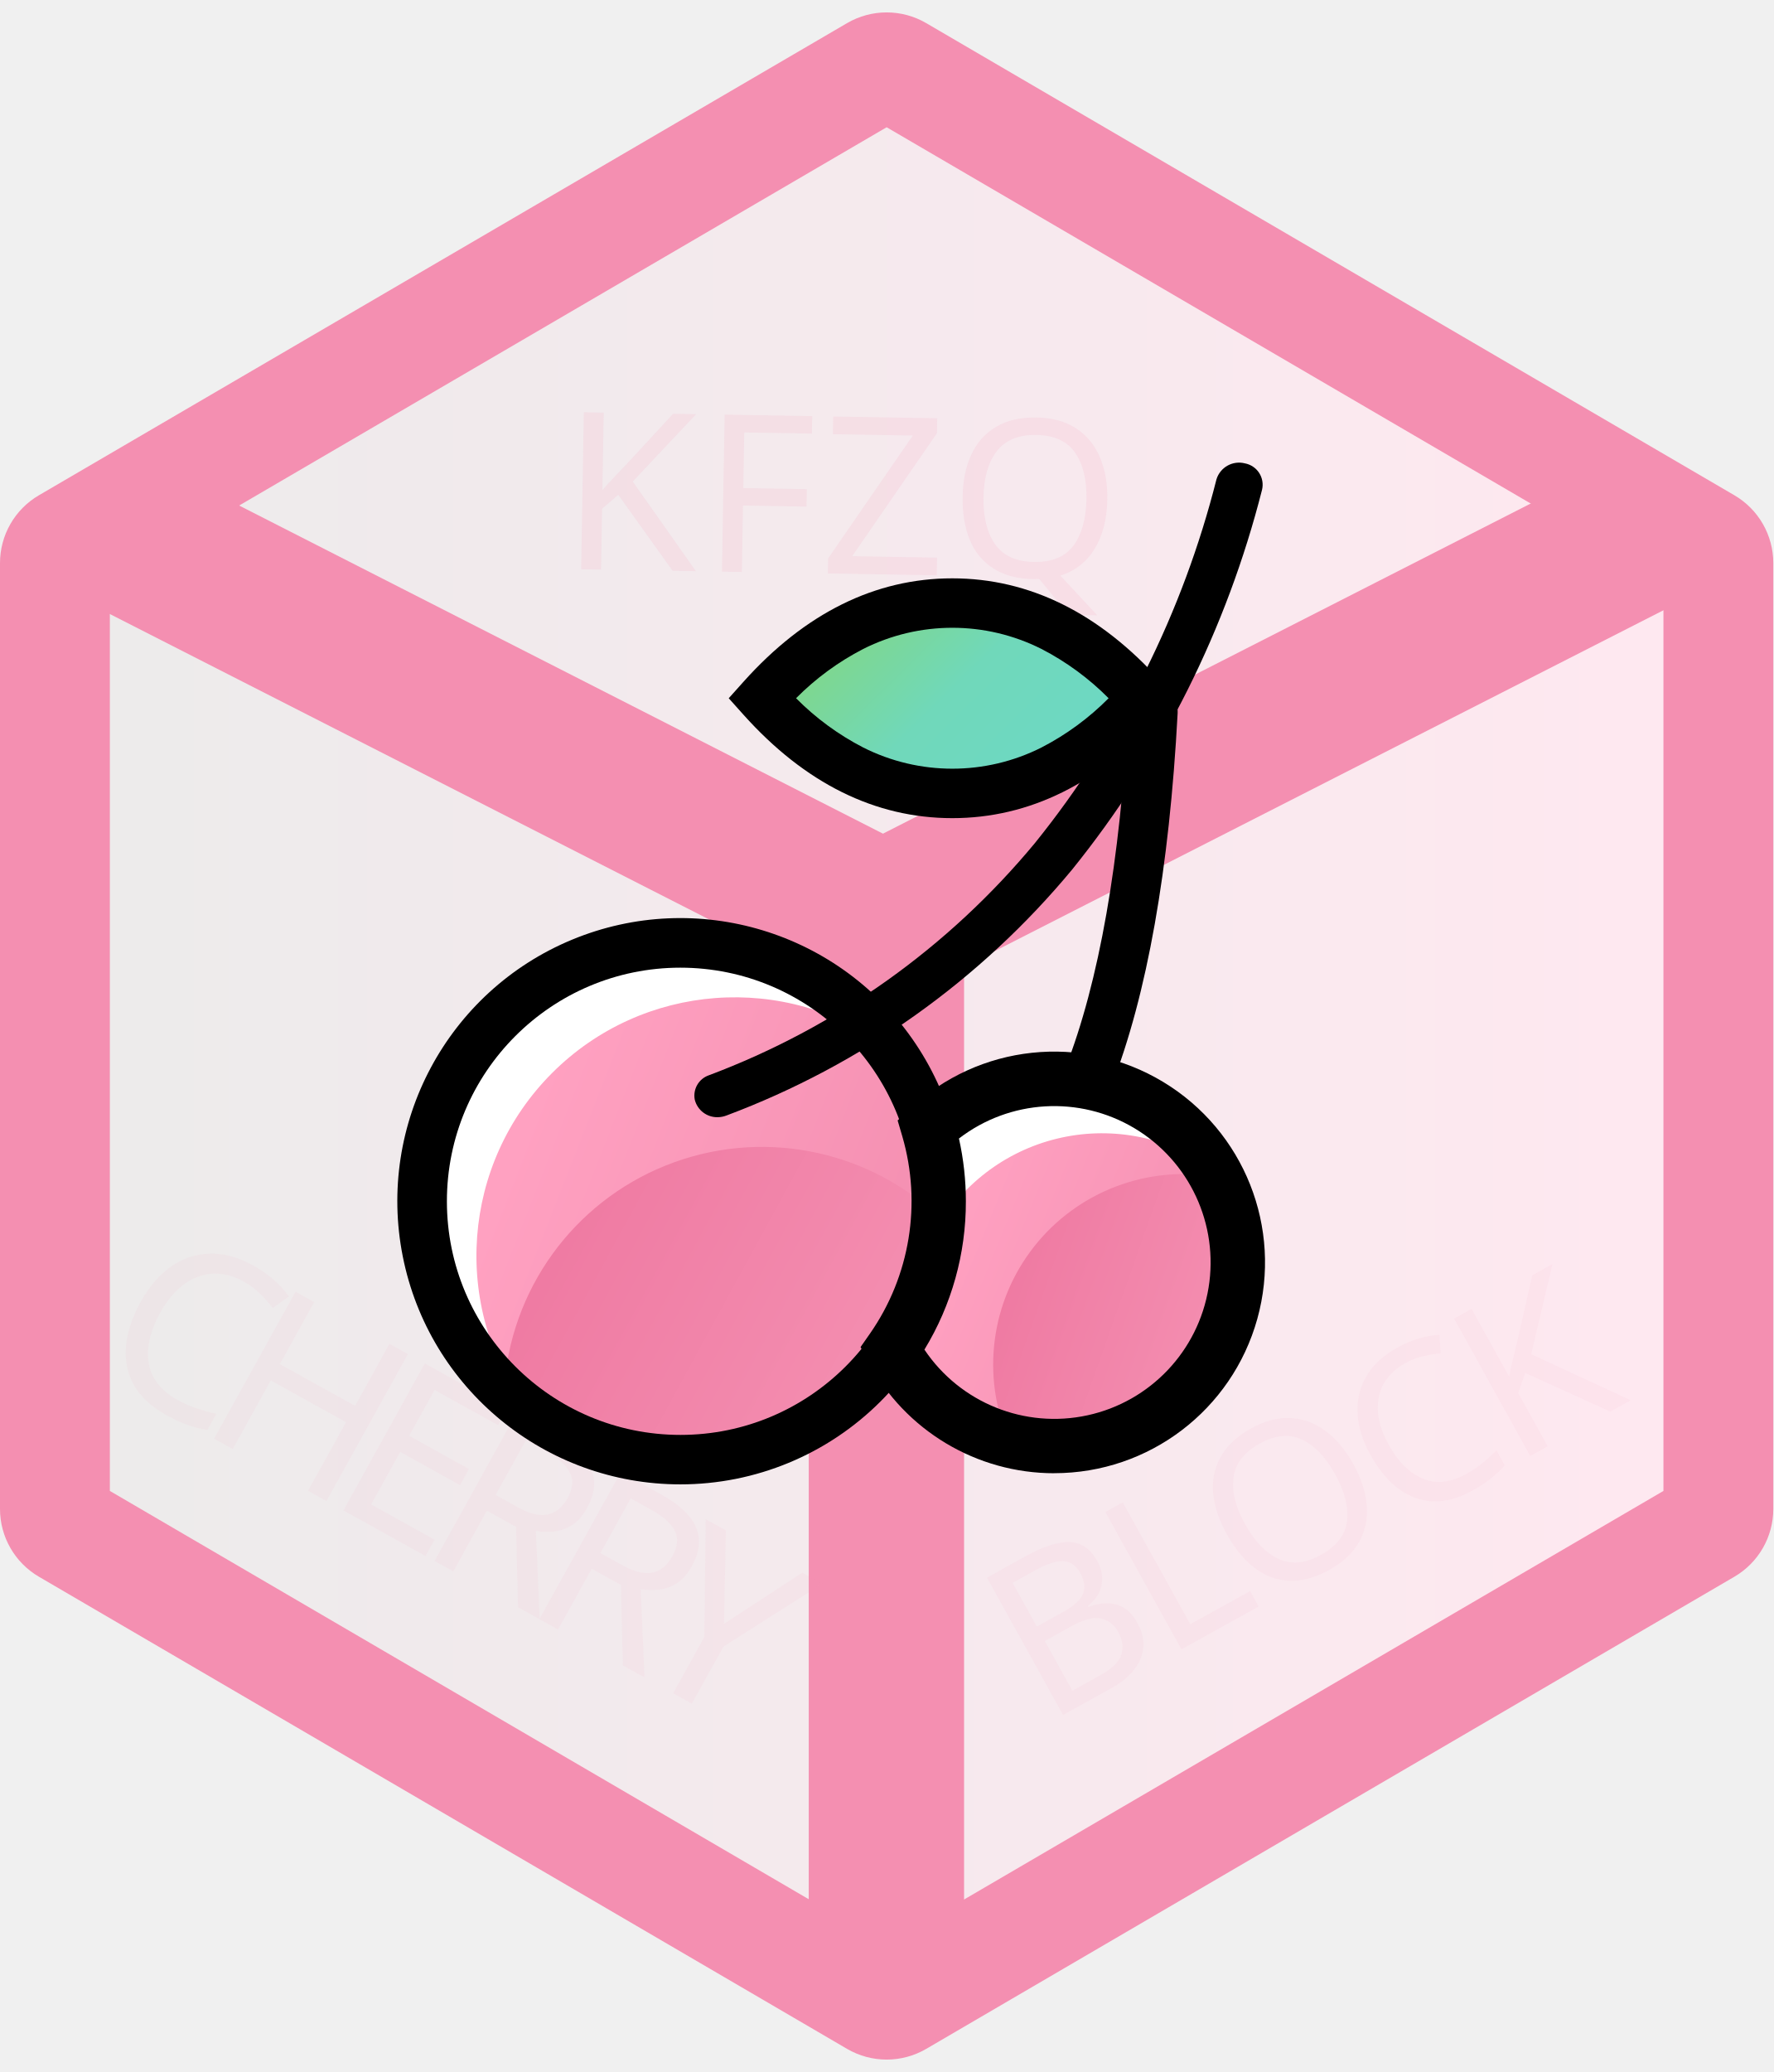
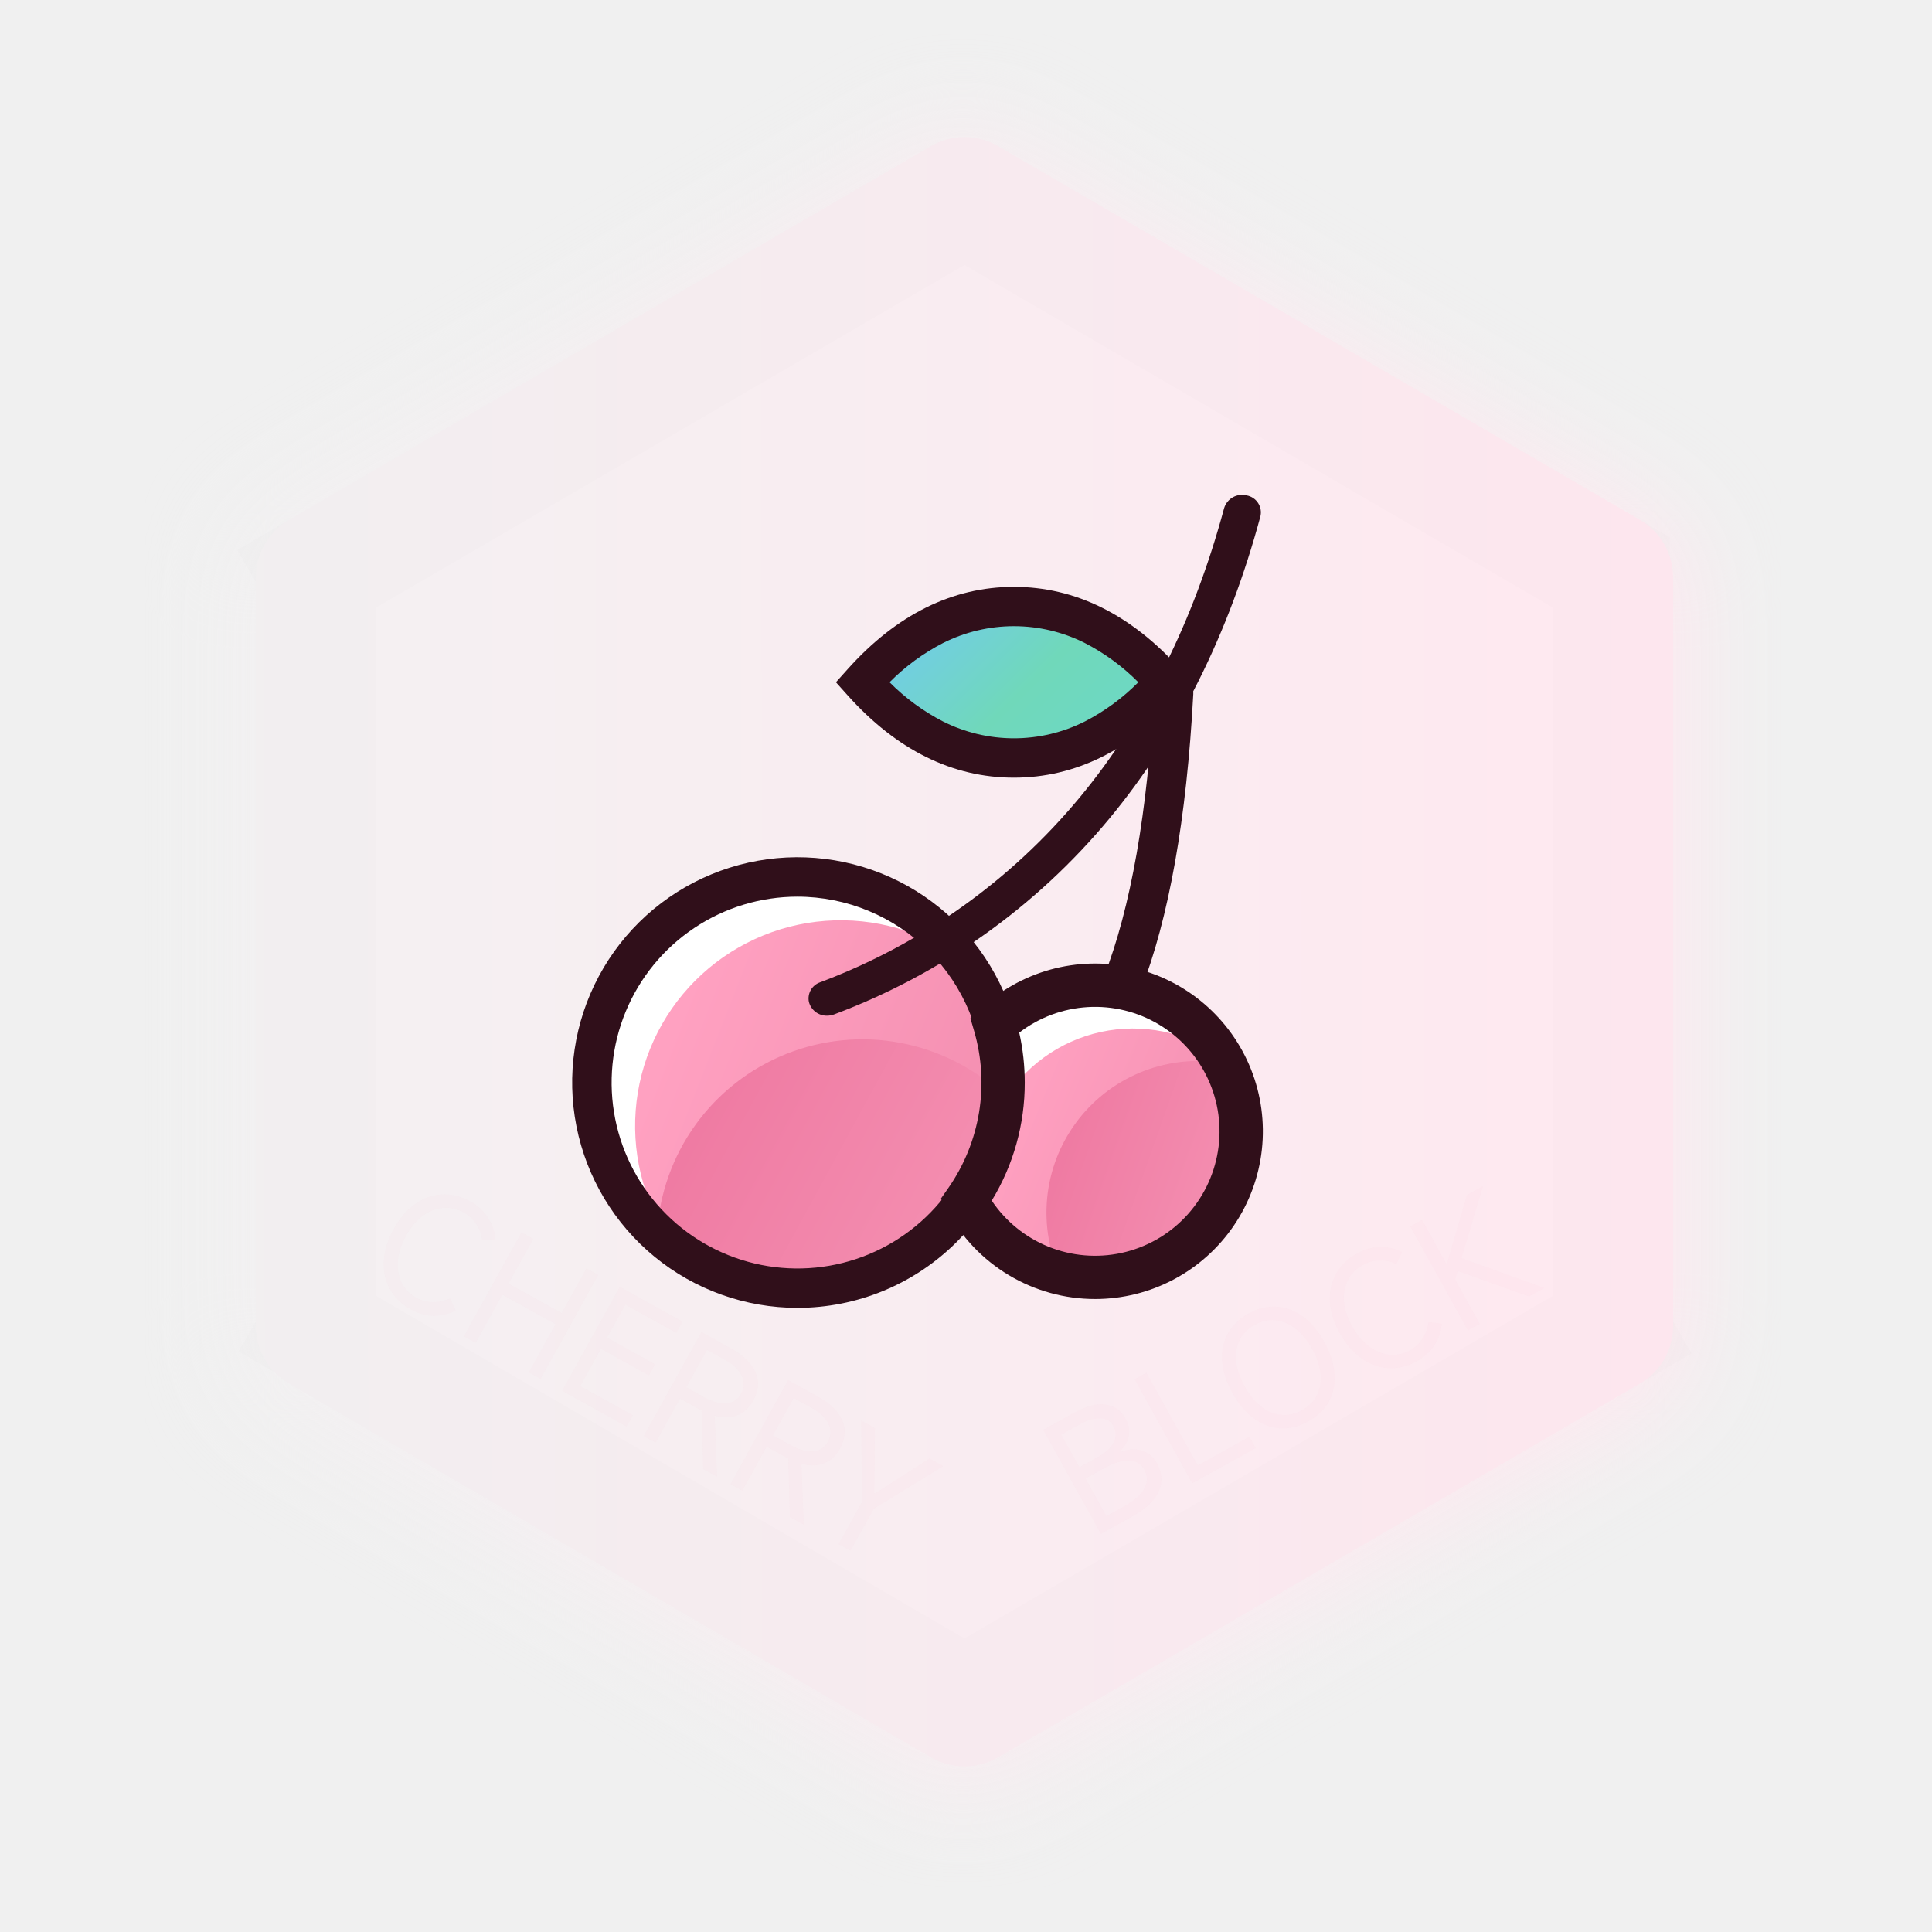
- <svg xmlns="http://www.w3.org/2000/svg" width="113" height="132" viewBox="0 0 113 132">
+ <svg xmlns="http://www.w3.org/2000/svg" width="420" height="420" viewBox="0 0 420 420" fill="none">
+   <g clip-path="url(#clip0_548_625)">
+     <g filter="url(#filter0_f_548_625)">
+       <path d="M366.187 291.7C366.187 294.278 365.511 296.811 364.226 299.046C362.942 301.281 361.093 303.139 358.865 304.436L216.769 387.168C214.518 388.479 211.96 389.169 209.355 389.169C206.75 389.169 204.192 388.479 201.94 387.168L59.844 304.436C57.616 303.139 55.768 301.281 54.483 299.046C53.198 296.811 52.522 294.278 52.523 291.7V126.026C52.522 123.449 53.198 120.916 54.483 118.681C55.768 116.446 57.616 114.587 59.844 113.29L201.94 30.559C204.192 29.248 206.75 28.558 209.355 28.558C211.96 28.558 214.518 29.248 216.769 30.559L358.865 113.29C361.093 114.587 362.942 116.446 364.226 118.681C365.511 120.916 366.187 123.449 366.187 126.026V291.7Z" fill="url(#paint0_linear_548_625)" />
+       <path opacity="0.52" d="M366.187 291.7C366.187 294.278 365.511 296.811 364.226 299.046C362.942 301.281 361.093 303.139 358.865 304.436L216.769 387.168C214.518 388.479 211.96 389.169 209.355 389.169C206.75 389.169 204.192 388.479 201.94 387.168L59.844 304.436C57.616 303.139 55.768 301.281 54.483 299.046C53.198 296.811 52.522 294.278 52.523 291.7V126.026C52.522 123.449 53.198 120.916 54.483 118.681C55.768 116.446 57.616 114.587 59.844 113.29L201.94 30.559C204.192 29.248 206.75 28.558 209.355 28.558C211.96 28.558 214.518 29.248 216.769 30.559L358.865 113.29C361.093 114.587 362.942 116.446 364.226 118.681C365.511 120.916 366.187 123.449 366.187 126.026V291.7Z" fill="url(#paint1_linear_548_625)" />
+     </g>
+     <path d="M363.714 288.263C363.715 290.795 363.051 293.283 361.789 295.478C360.527 297.673 358.711 299.499 356.523 300.773L216.952 382.034C214.741 383.322 212.228 384 209.669 384C207.111 384 204.598 383.322 202.387 382.034L62.816 300.773C60.627 299.499 58.812 297.673 57.55 295.478C56.288 293.283 55.624 290.795 55.624 288.263V125.534C55.624 123.002 56.288 120.514 57.55 118.319C58.812 116.124 60.627 114.298 62.816 113.024L202.387 31.762C204.598 30.475 207.111 29.797 209.669 29.797C212.228 29.797 214.741 30.475 216.952 31.762L356.523 113.024C358.711 114.298 360.527 116.124 361.789 118.319C363.051 120.514 363.715 123.002 363.714 125.534V288.263Z" fill="url(#paint2_linear_548_625)" />
+     <path d="M350.714 288.263V288.264C350.714 288.522 350.647 288.775 350.518 288.999C350.39 289.223 350.205 289.409 349.982 289.538L356.519 300.766L349.982 289.538L210.411 370.8C210.186 370.931 209.93 371 209.669 371C209.409 371 209.153 370.931 208.928 370.8L69.357 289.538L63.086 300.308L69.356 289.538C69.134 289.409 68.949 289.223 68.82 288.999C68.692 288.775 68.624 288.522 68.624 288.264V288.263V125.534V125.533C68.624 125.275 68.692 125.021 68.82 124.798C68.949 124.574 69.134 124.388 69.356 124.259L62.816 113.024L69.357 124.258L208.928 42.997C208.928 42.997 208.928 42.997 208.928 42.997C209.153 42.866 209.409 42.797 209.669 42.797C209.93 42.797 210.186 42.866 210.411 42.997C210.411 42.997 210.411 42.997 210.411 42.997L349.982 124.258L349.982 124.259C350.205 124.388 350.39 124.574 350.518 124.798C350.647 125.021 350.714 125.275 350.714 125.533V125.534V288.263Z" stroke="#461B2A" stroke-opacity="0.01" stroke-width="26" />
+     <path opacity="0.04" d="M99.056 284.886C97.582 285.676 95.983 286.059 94.259 286.037C92.546 285.994 90.876 285.523 89.251 284.621C87.229 283.501 85.719 282.016 84.722 280.168C83.725 278.319 83.295 276.267 83.432 274.01C83.588 271.764 84.315 269.472 85.612 267.132C86.886 264.833 88.424 263.041 90.223 261.758C92.054 260.466 94.006 259.773 96.08 259.679C98.164 259.564 100.218 260.068 102.24 261.189C103.866 262.09 105.155 263.271 106.107 264.732C107.06 266.193 107.577 267.737 107.66 269.363L104.817 269.653C104.717 268.432 104.29 267.262 103.536 266.144C102.802 265.038 101.909 264.193 100.859 263.611C99.372 262.786 97.849 262.448 96.29 262.594C94.743 262.721 93.267 263.303 91.864 264.339C90.48 265.386 89.288 266.812 88.288 268.616C87.266 270.459 86.667 272.265 86.49 274.033C86.344 275.793 86.616 277.382 87.307 278.801C87.997 280.221 89.086 281.342 90.573 282.166C91.624 282.749 92.803 283.053 94.111 283.078C95.429 283.083 96.668 282.811 97.828 282.262L99.056 284.886ZM122.107 285.457L127.498 275.733L130.055 277.151L117.527 299.751L114.97 298.334L120.772 287.866L109.205 281.454L103.402 291.921L100.845 290.504L113.372 267.904L115.93 269.321L110.54 279.045L122.107 285.457ZM130.628 293.212L126.128 301.331L137.576 307.677L136.225 310.115L122.218 302.351L134.746 279.751L148.366 287.301L147.014 289.739L135.952 283.607L131.963 290.804L142.4 296.589L141.065 298.998L130.628 293.212ZM155.871 321.005L152.868 319.341L152.526 306.633L151.99 306.337L147.827 304.029L142.519 313.604L139.962 312.187L152.489 289.587L158.942 293.164C161.658 294.669 163.431 296.403 164.261 298.366C165.091 300.329 164.923 302.362 163.758 304.463C162.879 306.049 161.718 307.116 160.274 307.663C158.85 308.221 157.215 308.248 155.37 307.744L155.871 321.005ZM152.866 303.635C154.809 304.711 156.488 305.189 157.904 305.066C159.339 304.955 160.408 304.265 161.112 302.996C161.848 301.668 161.888 300.356 161.233 299.059C160.609 297.754 159.325 296.564 157.383 295.487L153.695 293.443L149.179 301.591L152.866 303.635ZM174.718 331.453L171.715 329.788L171.373 317.081L170.837 316.784L166.674 314.476L161.366 324.051L158.809 322.634L171.336 300.034L177.789 303.611C180.505 305.116 182.278 306.85 183.108 308.813C183.938 310.776 183.77 312.809 182.605 314.91C181.726 316.496 180.565 317.563 179.121 318.11C177.697 318.668 176.062 318.695 174.217 318.191L174.718 331.453ZM171.713 314.082C173.656 315.159 175.335 315.636 176.751 315.513C178.186 315.402 179.255 314.712 179.959 313.443C180.695 312.115 180.735 310.803 180.08 309.506C179.456 308.202 178.172 307.011 176.23 305.934L172.542 303.89L168.026 312.038L171.713 314.082ZM187.379 326.536L187.233 308.846L190.207 310.494L190.049 324.595L190.198 324.678L202.072 317.071L205.046 318.719L189.966 327.97L184.906 337.1L182.319 335.666L187.379 326.536Z" fill="#F48FB1" />
+     <path opacity="0.04" d="M243.568 315.66C245.255 315.01 246.803 314.904 248.212 315.341C249.62 315.778 250.715 316.7 251.495 318.108C252.66 320.209 252.788 322.264 251.879 324.271C250.959 326.258 249.051 328.054 246.157 329.658L239.318 333.449L226.79 310.849L233.6 307.074C236.137 305.668 238.37 305.091 240.299 305.344C242.216 305.577 243.686 306.615 244.708 308.459C245.378 309.668 245.603 310.891 245.381 312.128C245.149 313.345 244.512 314.463 243.469 315.482L243.568 315.66ZM230.699 311.87L234.639 318.977L238.623 316.768C240.368 315.801 241.535 314.727 242.124 313.545C242.713 312.363 242.677 311.178 242.018 309.988C241.425 308.918 240.483 308.364 239.193 308.328C237.912 308.261 236.389 308.716 234.624 309.694L230.699 311.87ZM244.449 327.417C246.59 326.231 248.032 324.952 248.775 323.581C249.518 322.21 249.505 320.831 248.736 319.443C248.033 318.174 246.925 317.531 245.412 317.514C243.909 317.467 242.096 318.031 239.975 319.207L235.99 321.415L240.523 329.593L244.449 327.417ZM249.211 298.421L260.387 318.583L271.627 312.352L272.979 314.79L259.181 322.439L246.654 299.839L249.211 298.421ZM284.402 309.003C282.38 310.124 280.352 310.626 278.317 310.509C276.272 310.373 274.354 309.648 272.563 308.334C270.773 307.02 269.223 305.184 267.916 302.825C266.597 300.446 265.855 298.149 265.69 295.934C265.525 293.719 265.932 291.718 266.911 289.931C267.89 288.145 269.391 286.691 271.413 285.57C273.435 284.449 275.463 283.947 277.497 284.063C279.531 284.18 281.444 284.895 283.235 286.209C285.026 287.523 286.58 289.369 287.899 291.748C289.207 294.107 289.943 296.394 290.108 298.609C290.274 300.824 289.872 302.835 288.904 304.641C287.925 306.428 286.424 307.882 284.402 309.003ZM283.05 306.564C284.517 305.751 285.597 304.66 286.29 303.291C286.982 301.923 287.241 300.38 287.067 298.662C286.901 296.914 286.296 295.098 285.252 293.215C284.208 291.332 282.995 289.866 281.611 288.819C280.236 287.741 278.784 287.134 277.257 286.996C275.729 286.858 274.231 287.195 272.764 288.008C271.278 288.833 270.188 289.929 269.495 291.298C268.803 292.666 268.549 294.219 268.735 295.957C268.909 297.674 269.518 299.474 270.562 301.358C271.606 303.241 272.816 304.722 274.191 305.8C275.555 306.858 277 307.456 278.528 307.594C280.056 307.732 281.563 307.389 283.05 306.564ZM313.408 287.754C313.296 289.423 312.774 290.982 311.841 292.432C310.898 293.862 309.613 295.028 307.987 295.929C305.965 297.05 303.906 297.543 301.81 297.409C299.715 297.275 297.746 296.552 295.905 295.241C294.083 293.918 292.524 292.087 291.227 289.748C289.952 287.448 289.248 285.195 289.113 282.989C288.988 280.752 289.434 278.729 290.453 276.921C291.461 275.092 292.976 273.617 294.998 272.496C296.624 271.595 298.309 271.128 300.052 271.094C301.796 271.061 303.38 271.44 304.803 272.232L303.543 274.796C302.453 274.234 301.235 273.976 299.888 274.023C298.56 274.06 297.371 274.369 296.32 274.951C294.833 275.775 293.739 276.887 293.038 278.287C292.325 279.667 292.037 281.226 292.171 282.965C292.326 284.694 292.903 286.46 293.903 288.264C294.925 290.108 296.139 291.573 297.545 292.66C298.96 293.716 300.452 294.327 302.021 294.494C303.591 294.66 305.119 294.331 306.606 293.507C307.657 292.925 308.539 292.086 309.253 290.99C309.957 289.874 310.383 288.679 310.532 287.405L313.408 287.754ZM335.743 280L332.412 281.846L316.896 276.296L316.337 278.162L321.677 287.796L319.12 289.214L306.592 266.614L309.15 265.196L314.507 274.861L318.903 259.79L322.383 257.861L317.721 273.507L335.743 280Z" fill="#F48FB1" />
+     <path d="M210.045 260.901C204.249 269.212 195.8 275.306 186.086 278.185C176.371 281.063 165.966 280.554 156.578 276.742C147.19 272.93 139.377 266.04 134.419 257.204C129.461 248.367 127.654 238.108 129.293 228.109C130.933 218.11 135.921 208.966 143.441 202.175C150.961 195.384 160.566 191.35 170.679 190.735C180.793 190.12 190.815 192.961 199.102 198.79C207.39 204.62 213.45 213.093 216.288 222.82C221.121 218.272 227.258 215.353 233.836 214.473C240.414 213.594 247.102 214.798 252.96 217.916C258.818 221.034 263.552 225.91 266.495 231.858C269.439 237.806 270.445 244.526 269.371 251.075C268.297 257.624 265.198 263.672 260.509 268.368C255.821 273.065 249.778 276.174 243.231 277.258C236.683 278.343 229.961 277.348 224.008 274.414C218.056 271.48 213.172 266.754 210.045 260.901V260.901Z" fill="white" />
+     <path d="M213.384 255.285C215.782 250.481 217.288 245.282 217.83 239.94C220.134 235.992 223.234 232.565 226.933 229.879C230.633 227.193 234.85 225.305 239.318 224.336C243.786 223.367 248.407 223.339 252.886 224.251C257.366 225.164 261.607 226.998 265.34 229.638C269.314 236.297 270.715 244.179 269.28 251.799C267.844 259.419 263.672 266.252 257.548 271.008C251.424 275.765 243.772 278.118 236.033 277.624C228.295 277.129 221.004 273.822 215.536 268.324C214.092 264.555 213.354 260.552 213.361 256.516C213.361 256.108 213.369 255.699 213.384 255.288V255.285Z" fill="url(#paint3_linear_548_625)" />
+     <path d="M266.195 231.148C269.046 236.587 270.261 242.737 269.691 248.853C269.121 254.968 266.792 260.788 262.985 265.608C259.178 270.427 254.056 274.041 248.238 276.011C242.421 277.981 236.157 278.224 230.205 276.71C227.839 271.246 226.997 265.242 227.768 259.338C228.54 253.434 230.896 247.849 234.587 243.176C238.278 238.503 243.166 234.918 248.731 232.8C254.296 230.682 260.331 230.111 266.195 231.148Z" fill="url(#paint4_linear_548_625)" />
+     <path d="M146.794 271.306C140.442 262.693 137.39 252.087 138.192 241.415C138.995 230.743 143.599 220.713 151.168 213.147C158.737 205.582 168.769 200.982 179.441 200.183C190.113 199.385 200.718 202.442 209.328 208.798C215.68 217.41 218.732 228.016 217.93 238.688C217.127 249.36 212.523 259.39 204.954 266.956C197.385 274.522 187.353 279.122 176.681 279.92C166.009 280.718 155.404 277.662 146.794 271.306V271.306Z" fill="url(#paint5_linear_548_625)" />
+     <path d="M142.836 268.015C143.338 259.54 146.241 251.384 151.207 244.498C156.173 237.613 162.996 232.283 170.879 229.132C178.762 225.98 187.379 225.138 195.723 226.703C204.067 228.268 211.793 232.175 217.998 237.969C217.497 246.444 214.593 254.6 209.627 261.486C204.661 268.371 197.838 273.701 189.956 276.852C182.073 280.004 173.456 280.846 165.112 279.281C156.768 277.716 149.042 273.808 142.836 268.015V268.015Z" fill="url(#paint6_linear_548_625)" />
+     <path d="M220.414 164.78C232.545 164.78 243.527 159.291 253.361 148.314C243.532 137.336 232.55 131.847 220.414 131.847C208.279 131.847 197.299 137.336 187.476 148.314C189.499 150.586 191.684 152.709 194.015 154.665C202.063 161.389 210.883 164.78 220.414 164.78Z" fill="url(#paint7_linear_548_625)" />
+     <path d="M238.073 282.396C231.467 282.401 224.984 280.61 219.317 277.215C213.649 273.821 209.012 268.95 205.899 263.123L204.541 260.577L206.195 258.209C209.604 253.304 211.874 247.7 212.838 241.805C213.803 235.911 213.438 229.875 211.769 224.14L210.963 221.372L213.051 219.397C217.381 215.313 222.645 212.352 228.383 210.771C234.121 209.19 240.159 209.038 245.969 210.327C251.78 211.617 257.186 214.308 261.717 218.168C266.248 222.027 269.765 226.937 271.962 232.469C274.159 238 274.968 243.985 274.32 249.902C273.672 255.818 271.585 261.486 268.242 266.41C264.899 271.335 260.402 275.366 255.143 278.152C249.884 280.939 244.022 282.396 238.071 282.396H238.073ZM215.591 261.007C218.613 265.513 222.92 269.006 227.952 271.033C232.985 273.06 238.51 273.527 243.811 272.373C249.112 271.22 253.944 268.5 257.68 264.565C261.415 260.631 263.881 255.665 264.758 250.311C265.635 244.957 264.882 239.463 262.597 234.543C260.312 229.623 256.601 225.503 251.944 222.718C247.288 219.934 241.903 218.614 236.487 218.93C231.071 219.245 225.875 221.181 221.573 224.487C222.372 228.051 222.774 231.691 222.773 235.343C222.792 244.396 220.306 253.279 215.591 261.007V261.007Z" fill="#300F1A" />
+     <path d="M238.072 281.968C231.544 281.973 225.136 280.204 219.535 276.849C213.934 273.494 209.35 268.68 206.274 262.921L213.816 258.882C216.522 263.952 220.748 268.047 225.902 270.59C231.056 273.134 236.877 273.997 242.548 273.06C248.218 272.123 253.452 269.432 257.513 265.366C261.574 261.3 264.259 256.063 265.189 250.391C266.12 244.72 265.249 238.9 262.7 233.749C260.15 228.598 256.05 224.376 250.977 221.677C245.903 218.977 240.111 217.936 234.415 218.699C228.718 219.463 223.405 221.992 219.221 225.933L213.354 219.707C217.634 215.671 222.836 212.745 228.507 211.182C234.178 209.62 240.146 209.47 245.888 210.745C251.631 212.019 256.974 214.68 261.452 218.495C265.93 222.31 269.405 227.163 271.576 232.63C273.746 238.097 274.546 244.013 273.904 249.86C273.262 255.707 271.199 261.309 267.895 266.175C264.59 271.042 260.145 275.025 254.946 277.778C249.748 280.531 243.955 281.97 238.072 281.969V281.968Z" fill="#300F1A" />
+     <path d="M173.354 284.32C162.022 284.318 151.042 280.386 142.283 273.196C133.525 266.005 127.531 256 125.322 244.886C123.114 233.771 124.827 222.234 130.171 212.242C135.514 202.249 144.157 194.418 154.627 190.083C165.097 185.748 176.747 185.178 187.59 188.469C198.433 191.76 207.8 198.709 214.095 208.132C220.389 217.556 223.221 228.87 222.109 240.147C220.996 251.424 216.008 261.966 207.994 269.978C203.445 274.527 198.044 278.134 192.101 280.595C186.157 283.056 179.787 284.322 173.354 284.32V284.32ZM173.354 194.929C165.361 194.933 157.549 197.307 150.906 201.751C144.262 206.194 139.085 212.508 136.029 219.893C132.974 227.278 132.176 235.404 133.738 243.242C135.3 251.081 139.151 258.28 144.804 263.931C150.457 269.581 157.658 273.428 165.497 274.986C173.337 276.543 181.462 275.742 188.846 272.682C196.23 269.623 202.54 264.442 206.98 257.797C211.42 251.151 213.79 243.338 213.79 235.345C213.775 224.627 209.51 214.353 201.929 206.776C194.348 199.199 184.072 194.939 173.354 194.929V194.929Z" fill="#300F1A" />
+     <path d="M179.824 220.799C178.913 220.823 178.021 220.535 177.296 219.982C176.571 219.43 176.057 218.647 175.838 217.762C175.67 216.884 175.824 215.974 176.272 215.2C176.72 214.426 177.432 213.839 178.277 213.546C200.269 205.302 219.724 191.451 234.711 173.368C248.927 156.215 259.503 135.043 266.12 110.443C266.433 109.442 267.118 108.599 268.035 108.089C268.951 107.578 270.028 107.439 271.044 107.701C271.544 107.795 272.02 107.99 272.442 108.274C272.864 108.558 273.225 108.925 273.501 109.352C273.777 109.78 273.964 110.258 274.05 110.76C274.136 111.262 274.119 111.775 274 112.27C267.103 137.88 256.052 159.983 241.162 177.962C225.279 197.113 204.667 211.779 181.368 220.507C180.876 220.698 180.352 220.797 179.824 220.799Z" fill="#300F1A" />
+     <path d="M220.413 169.057C207.076 169.057 194.914 163.038 184.281 151.171L181.724 148.316L184.281 145.462C194.916 133.59 207.071 127.577 220.413 127.577C233.755 127.577 245.912 133.596 256.546 145.462L259.102 148.318L256.546 151.171C245.921 163.041 233.763 169.057 220.413 169.057ZM193.379 148.314C196.782 151.745 200.702 154.621 204.997 156.837C209.781 159.247 215.064 160.502 220.42 160.502C225.777 160.502 231.06 159.247 235.844 156.837C240.138 154.621 244.059 151.745 247.462 148.314C244.059 144.882 240.139 142.006 235.844 139.791C231.06 137.381 225.777 136.125 220.42 136.125C215.064 136.125 209.781 137.381 204.997 139.791C200.703 142.007 196.783 144.883 193.379 148.314V148.314Z" fill="#300F1A" />
+     <path d="M243.953 218.188C243.257 218.187 242.572 218.017 241.957 217.692C241.341 217.366 240.815 216.896 240.422 216.321C240.03 215.746 239.784 215.085 239.705 214.393C239.626 213.702 239.718 213.001 239.971 212.353C245.818 197.403 249.476 176.572 250.869 150.437C250.898 149.876 251.038 149.327 251.281 148.82C251.523 148.313 251.863 147.859 252.28 147.483C252.698 147.108 253.186 146.818 253.715 146.631C254.245 146.444 254.806 146.363 255.367 146.393C255.928 146.423 256.478 146.563 256.985 146.805C257.491 147.048 257.946 147.387 258.321 147.805C258.697 148.223 258.986 148.711 259.173 149.24C259.36 149.77 259.441 150.331 259.411 150.892C257.97 177.939 254.111 199.664 247.935 215.464C247.623 216.266 247.075 216.955 246.365 217.441C245.654 217.927 244.814 218.187 243.953 218.188Z" fill="#300F1A" />
+   </g>
  <defs>
-     <linearGradient id="a" x1="0.5" x2="0.5" y2="1" gradientUnits="objectBoundingBox">
-       <stop offset="0" stop-color="#ffe8f0" />
-       <stop offset="1" stop-color="#ecebeb" />
+     <filter id="filter0_f_548_625" x="31.523" y="7.558" width="355.665" height="402.611" filterUnits="userSpaceOnUse" color-interpolation-filters="sRGB">
+       <feFlood flood-opacity="0" result="BackgroundImageFix" />
+       <feBlend mode="normal" in="SourceGraphic" in2="BackgroundImageFix" result="shape" />
+       <feGaussianBlur stdDeviation="10.5" result="effect1_foregroundBlur_548_625" />
+     </filter>
+     <linearGradient id="paint0_linear_548_625" x1="366.187" y1="208.863" x2="52.523" y2="208.863" gradientUnits="userSpaceOnUse">
+       <stop stop-color="#FFE8F0" />
+       <stop offset="1" stop-color="#F3F1F2" />
    </linearGradient>
-     <linearGradient id="b" x1="0.042" y1="0.435" x2="0.893" y2="0.769" gradientUnits="objectBoundingBox">
-       <stop offset="0" stop-color="#ffa1c1" />
-       <stop offset="1" stop-color="#f48fb1" />
+     <linearGradient id="paint1_linear_548_625" x1="366.187" y1="208.863" x2="52.523" y2="208.863" gradientUnits="userSpaceOnUse">
+       <stop stop-color="#FFE8F0" />
+       <stop offset="1" stop-color="#F3F1F2" />
    </linearGradient>
-     <linearGradient id="c" x1="0.042" y1="0.435" x2="0.893" y2="0.769" gradientUnits="objectBoundingBox">
-       <stop offset="0" stop-color="#ef7aa2" />
-       <stop offset="1" stop-color="#f48fb1" />
+     <linearGradient id="paint2_linear_548_625" x1="363.714" y1="206.898" x2="39.5" y2="207" gradientUnits="userSpaceOnUse">
+       <stop stop-color="#FFE8F0" />
+       <stop offset="1" stop-color="#F3F1F2" />
    </linearGradient>
-     <linearGradient id="f" x1="-0.135" y1="0.287" x2="0.94" y2="0.835" gradientUnits="objectBoundingBox">
-       <stop offset="0" stop-color="#89d66d" />
-       <stop offset="0.535" stop-color="#70d8ba" />
-       <stop offset="1" stop-color="#6cd8c6" />
+     <linearGradient id="paint3_linear_548_625" x1="215.733" y1="247.121" x2="263.22" y2="266.574" gradientUnits="userSpaceOnUse">
+       <stop stop-color="#FFA1C1" />
+       <stop offset="1" stop-color="#F48FB1" />
    </linearGradient>
+     <linearGradient id="paint4_linear_548_625" x1="229.268" y1="251.11" x2="266.236" y2="264.166" gradientUnits="userSpaceOnUse">
+       <stop stop-color="#EF7AA2" />
+       <stop offset="1" stop-color="#F48FB1" />
+     </linearGradient>
+     <linearGradient id="paint5_linear_548_625" x1="141.426" y1="234.853" x2="209.496" y2="261.57" gradientUnits="userSpaceOnUse">
+       <stop stop-color="#FFA1C1" />
+       <stop offset="1" stop-color="#F48FB1" />
+     </linearGradient>
+     <linearGradient id="paint6_linear_548_625" x1="145.993" y1="249.475" x2="202.897" y2="280.497" gradientUnits="userSpaceOnUse">
+       <stop stop-color="#EF7AA2" />
+       <stop offset="1" stop-color="#F48FB1" />
+     </linearGradient>
+     <linearGradient id="paint7_linear_548_625" x1="178.581" y1="141.299" x2="222.32" y2="185.907" gradientUnits="userSpaceOnUse">
+       <stop stop-color="#72C8F9" />
+       <stop offset="0.59" stop-color="#70D8BA" />
+       <stop offset="1" stop-color="#6CD8C6" />
+     </linearGradient>
+     <clipPath id="clip0_548_625">
+       <rect width="420" height="420" fill="white" />
+     </clipPath>
  </defs>
-   <g transform="translate(-175 -1047)">
-     <g transform="translate(288 1047) rotate(90)" fill="url(#a)">
-       <path d="M 96.13 109.5 L 35.87 109.5 C 35.339 109.5 34.843 109.215 34.575 108.757 L 4.495 57.257 C 4.223 56.79 4.223 56.21 4.495 55.743 L 34.575 4.244 C 34.843 3.785 35.339 3.5 35.87 3.5 L 96.13 3.5 C 96.661 3.5 97.157 3.785 97.425 4.243 L 127.505 55.743 C 127.777 56.21 127.777 56.79 127.505 57.257 L 97.425 108.757 C 97.157 109.215 96.661 109.5 96.13 109.5 Z" stroke="none" />
-       <path d="M 37.018 7 L 8.107 56.5 L 37.018 106 L 94.982 106 L 123.893 56.5 L 94.982 7 L 37.018 7 M 35.87 0 L 96.13 0 C 97.907 0 99.551 0.944 100.447 2.478 L 130.527 53.978 C 131.437 55.536 131.437 57.464 130.527 59.022 L 100.447 110.522 C 99.551 112.056 97.907 113 96.13 113 L 35.87 113 C 34.093 113 32.449 112.056 31.553 110.522 L 1.473 59.022 C 0.563 57.464 0.563 55.536 1.473 53.978 L 31.553 2.478 C 32.449 0.944 34.093 0 35.87 0 Z" stroke="none" fill="#f48fb1" />
-     </g>
-     <g transform="translate(178.771 1075.306)">
-       <rect width="61.233" height="9.899" transform="matrix(0.891, 0.454, -0.454, 0.891, 4.494, 0.346)" fill="#f48fb1" />
-       <rect width="59.711" height="9.899" transform="matrix(0.891, -0.454, 0.454, 0.891, 47.972, 27.108)" fill="#f48fb1" />
-       <rect width="68.467" height="9.899" transform="translate(57.663 27.971) rotate(90)" fill="#f48fb1" />
-     </g>
-     <text transform="matrix(1, 0.017, -0.017, 1, 210.675, 1083.241)" fill="#f48fb1" font-size="14" font-family="MI Lan Pro VF" letter-spacing="0.022em" opacity="0.13">
-       <tspan x="0" y="0">KFZQ</tspan>
-     </text>
-     <text transform="translate(180.562 1134.177) rotate(29)" fill="#f48fb1" font-size="15" font-family="MI Lan Pro VF" letter-spacing="-0.113em" opacity="0.07">
-       <tspan x="0" y="0">CHERRY</tspan>
-     </text>
-     <text transform="translate(241.554 1156.913) rotate(-29)" fill="#f48fb1" font-size="14" font-family="MI Lan Pro VF" letter-spacing="-0.034em" opacity="0.07">
-       <tspan x="0" y="0">BLOCK</tspan>
-     </text>
-     <g transform="translate(200.319 1076.483)">
-       <g transform="translate(0 0)">
-         <path d="M181.566,544.519a16.456,16.456,0,1,1,2.3-14.023,11.69,11.69,0,1,1-2.3,14.023Z" transform="translate(-150.021 -488.063)" fill="#fff" />
-         <path d="M557.238,688.022a16.345,16.345,0,0,0,1.639-5.651,12.14,12.14,0,0,1,17.5-3.794,11.7,11.7,0,0,1-18.34,14.246,12.1,12.1,0,0,1-.8-4.349Q557.23,688.249,557.238,688.022Z" transform="translate(-524.463 -633.633)" fill="url(#b)" />
-         <path d="M639.092,710.325A11.7,11.7,0,0,1,625.839,727.1a12.139,12.139,0,0,1,13.253-16.778Z" transform="translate(-586.87 -664.825)" fill="url(#c)" />
-         <path d="M199.879,589.945a16.464,16.464,0,0,1,23.028-23.018,16.464,16.464,0,0,1-23.028,23.018Z" transform="translate(-191.625 -529.657)" fill="url(#b)" />
-         <path d="M219.56,703.113a16.468,16.468,0,0,1,27.676-11.064,16.468,16.468,0,0,1-27.676,11.064Z" transform="translate(-212.764 -644.037)" fill="url(#c)" />
-         <path d="M445.419,249.227q6.7,0,12.133-6.064-5.429-6.064-12.133-6.064t-12.129,6.064A23.174,23.174,0,0,0,435.7,245.5,14.865,14.865,0,0,0,445.419,249.227Z" transform="translate(-410.056 -228.167)" fill="url(#f)" />
-         <path d="M527.348,635.642a13.421,13.421,0,0,1-11.848-7.1l-.5-.938.609-.872a14.758,14.758,0,0,0,2.053-12.546l-.3-1.019.769-.728a13.429,13.429,0,1,1,9.214,23.2Zm-8.279-7.876a9.963,9.963,0,1,0,2.2-13.448,18.261,18.261,0,0,1,.441,4A18.074,18.074,0,0,1,519.069,627.766Z" transform="translate(-485.481 -571.27)" />
-         <path d="M535.01,637.368a13.264,13.264,0,0,1-11.71-7.014l2.777-1.487a10.122,10.122,0,1,0,1.99-12.133l-2.16-2.293a13.272,13.272,0,1,1,9.1,22.928Z" transform="translate(-493.143 -573.153)" />
-         <path d="M149.226,534.152a18.037,18.037,0,1,1,12.756-5.281,18.036,18.036,0,0,1-12.756,5.281Zm0-32.917a14.883,14.883,0,1,0,14.891,14.883,14.9,14.9,0,0,0-14.891-14.883Z" transform="translate(-131.192 -469.071)" />
-         <path d="M378.7,89.379a1.472,1.472,0,0,1-1.468-1.118,1.37,1.37,0,0,1,.9-1.553,49.608,49.608,0,0,0,20.782-14.8,60.6,60.6,0,0,0,11.565-23.172,1.507,1.507,0,0,1,1.814-1.01,1.384,1.384,0,0,1,1.088,1.683A63.349,63.349,0,0,1,401.282,73.6a52.558,52.558,0,0,1-22.019,15.667A1.592,1.592,0,0,1,378.7,89.379Z" transform="translate(-358.279 -47.689)" />
-         <path d="M420.007,231.9c-4.913,0-9.39-2.217-13.305-6.587l-.941-1.051.941-1.051c3.916-4.372,8.392-6.588,13.305-6.588s9.39,2.217,13.305,6.588l.941,1.051-.941,1.051c-3.912,4.371-8.389,6.587-13.305,6.587Zm-9.955-7.639a17,17,0,0,0,4.279,3.139,12.624,12.624,0,0,0,11.359,0,17.018,17.018,0,0,0,4.278-3.139,17,17,0,0,0-4.278-3.139,12.624,12.624,0,0,0-11.359,0A17.032,17.032,0,0,0,410.052,224.259Z" transform="translate(-384.643 -209.262)" />
-         <path d="M684.812,333.16a1.576,1.576,0,0,1-1.467-2.149c2.153-5.505,3.5-13.176,4.013-22.8a1.575,1.575,0,1,1,3.146.168c-.531,9.96-1.952,17.96-4.225,23.778A1.576,1.576,0,0,1,684.812,333.16Z" transform="translate(-640.78 -292.432)" />
-       </g>
-     </g>
-   </g>
</svg>
